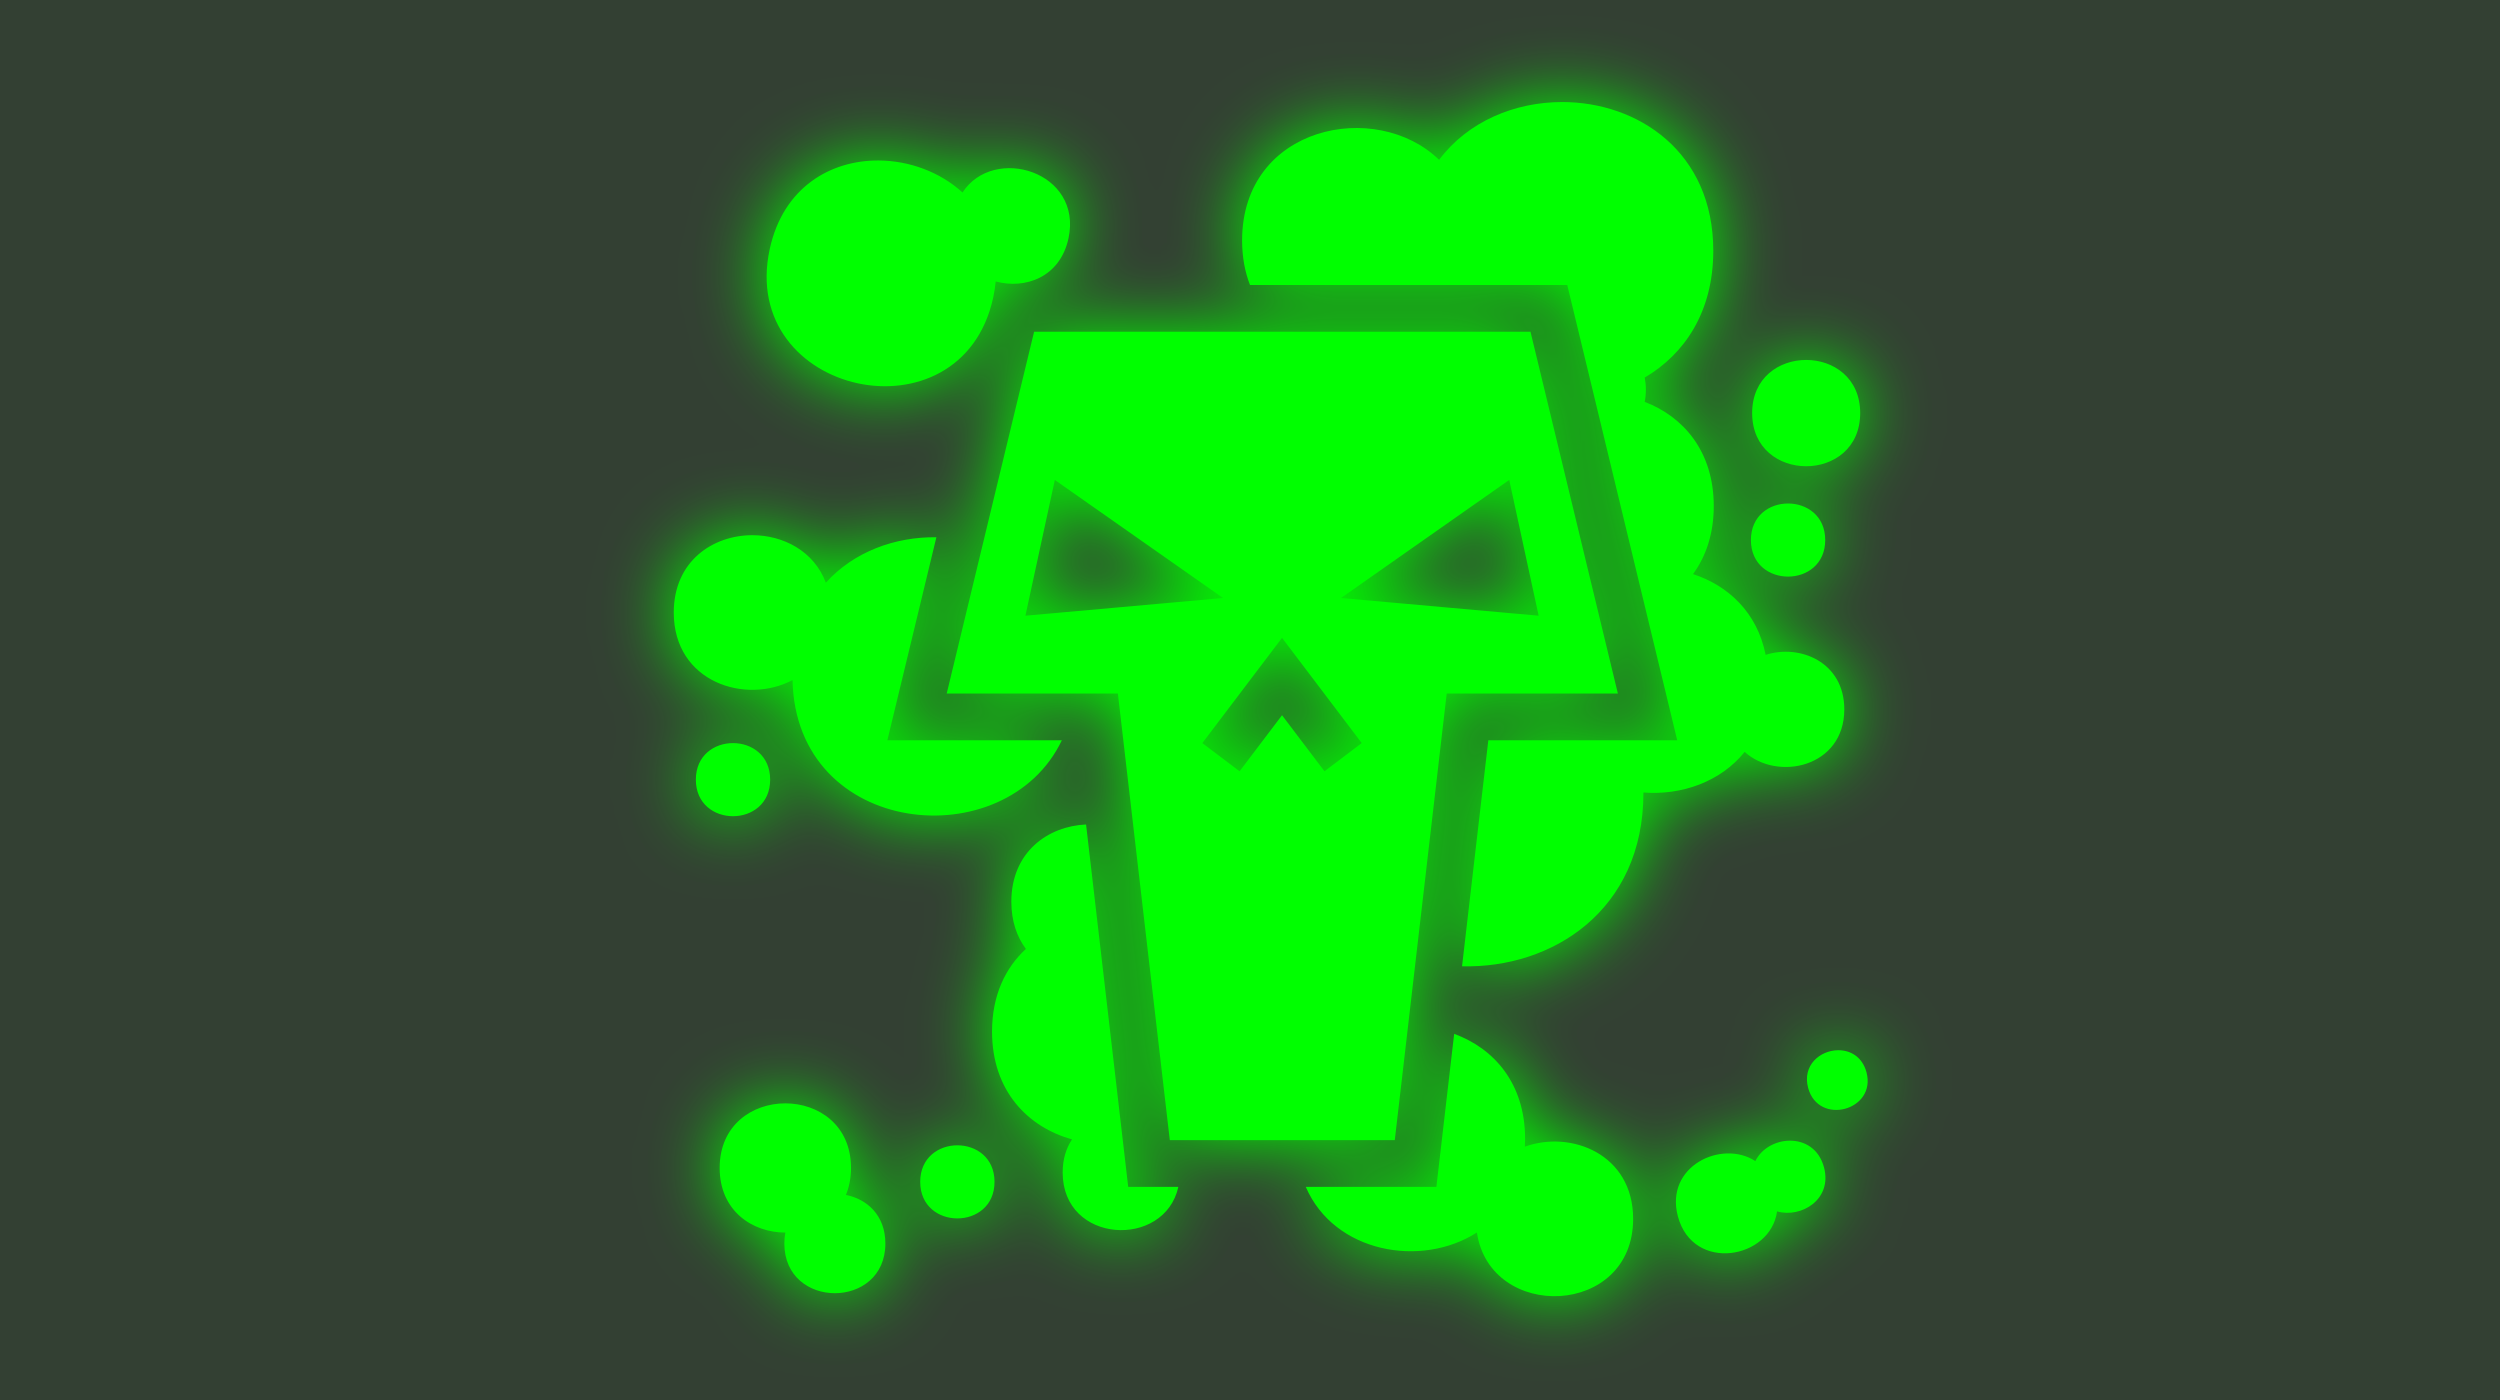
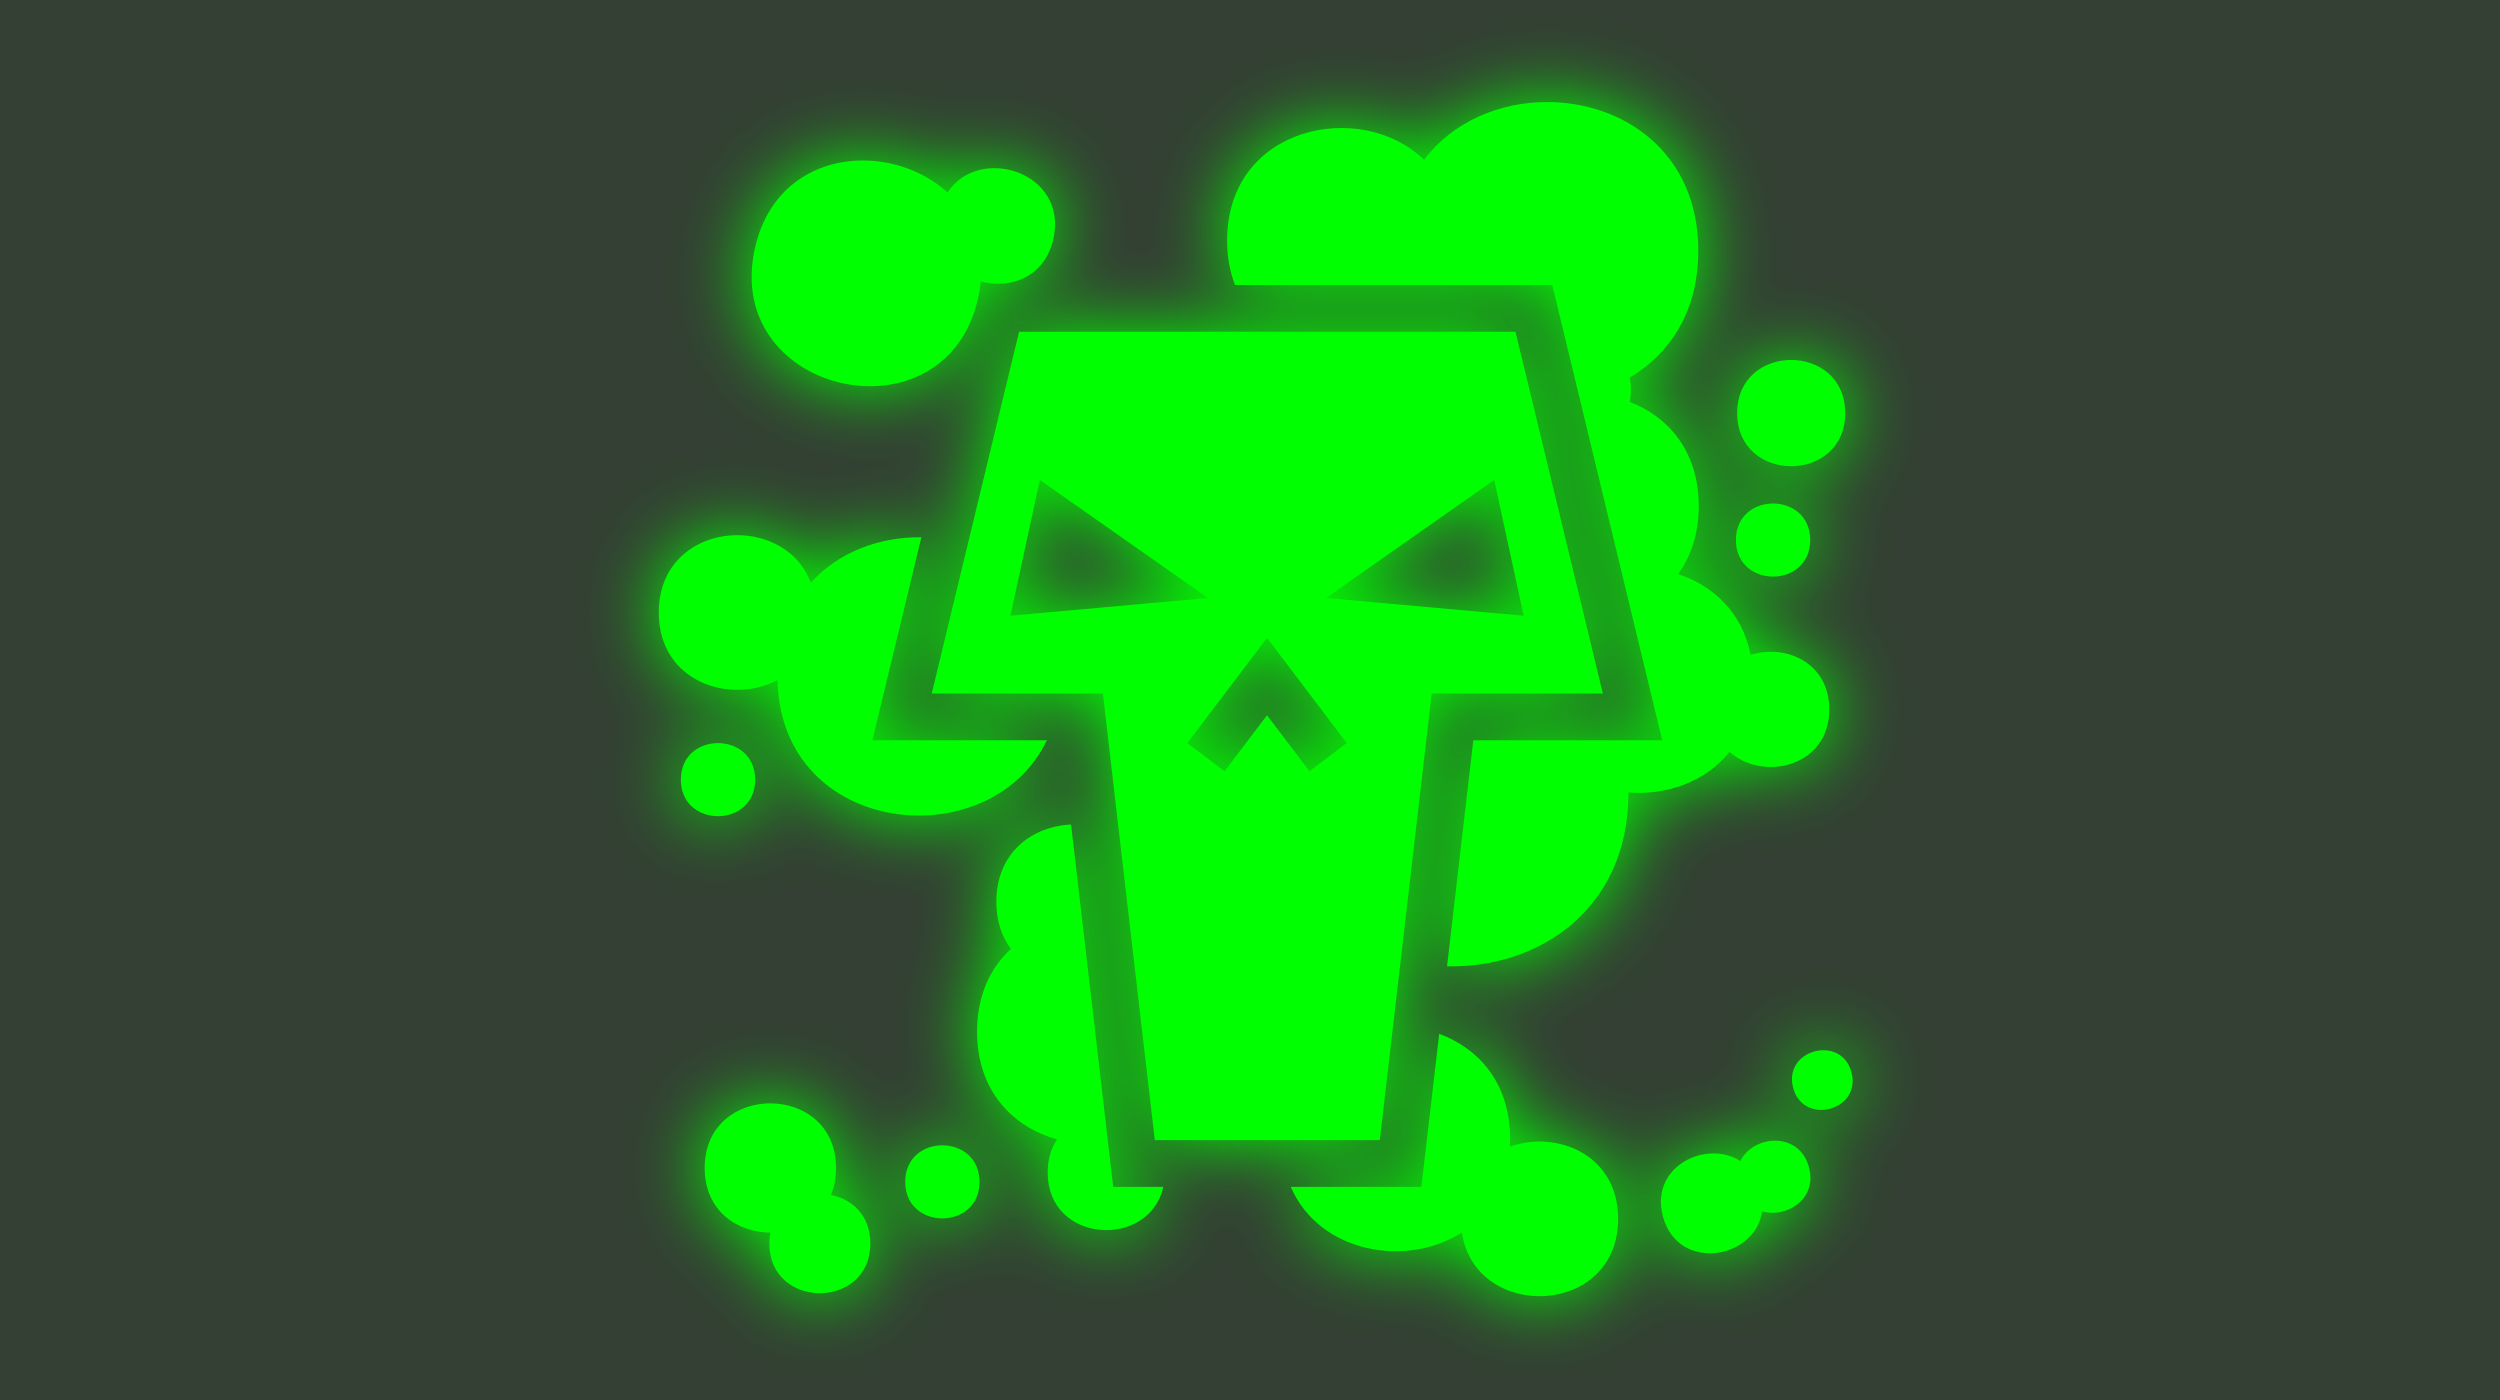
<svg xmlns="http://www.w3.org/2000/svg" viewBox="0 0 1000 560" version="1.1" id="svg21" width="1000" height="560">
  <defs id="defs13">
    <filter id="shadow-1" height="3" width="3" x="-1" y="-1">
      <feFlood flood-color="#0f0" result="flood" id="feFlood2" />
      <feComposite in="flood" in2="SourceGraphic" operator="atop" result="composite" id="feComposite4" />
      <feGaussianBlur in="composite" stdDeviation="15" result="blur" id="feGaussianBlur6" />
      <feOffset result="offset" id="feOffset8" />
      <feComposite in="SourceGraphic" in2="offset" operator="over" id="feComposite10" />
    </filter>
  </defs>
  <path d="M 0,0 H 1005 V 560 H 0 Z" id="path15" style="fill:#334033;fill-opacity:1;stroke-width:1.465" />
-   <g class="" id="g19" transform="translate(252.824,24.499)" style="filter:url(#shadow-1)">
-     <path d="m 372.03,16.318 c -18.85,0 -37.693,7.71 -49.214,23.125 -25.114,-24.456 -78.796,-13.708 -78.796,32.248 0,6.683 1.14,12.617 3.156,17.81 h 126.906 l 43.98,182.098 h -75.558 l -10.514,90.42 c 35.93,0.896 72.553,-22.212 72.553,-69.356 l -0.002,-0.164 c 15.128,1.198 30.85,-4.22 40.5,-16.244 13.076,11.892 39.855,6.224 39.855,-17.014 0,-18.95 -17.805,-26.2 -31.47,-21.79 -3.356,-17.022 -15.09,-27.788 -29.05,-32.307 5.138,-7.003 8.3,-16.072 8.3,-27.213 0,-21.872 -12.166,-35.76 -27.618,-41.682 0.302,-1.52 0.466,-3.144 0.466,-4.875 0,-1.72 -0.164,-3.333 -0.462,-4.844 15.914,-9.37 27.426,-26.276 27.426,-50.74 0,-39.647 -30.228,-59.47 -60.457,-59.472 z M 98.7,39.695 c -19.232,-0.137 -38.25,10.7 -43.63,35.428 -12.75,58.617 76.628,78.058 89.38,19.44 0.482,-2.216 0.8,-4.37 1,-6.473 11.744,3.185 25.72,-1.606 29.114,-17.207 5.824,-26.77 -29.91,-37.59 -42.388,-18.38 -8.952,-8.2 -21.255,-12.72 -33.475,-12.808 z m 62.116,68.494 -34.956,144.721 h 68.466 l 20.772,178.64 h 89.992 l 20.77,-178.64 h 68.464 L 359.37,108.19 H 160.815 Z m 308.83,11.29 c -10.803,0 -21.607,7.087 -21.607,21.258 0,28.343 43.214,28.343 43.214,0 0,-14.17 -10.804,-21.258 -21.608,-21.258 z m -300.536,47.998 67.292,47.228 -79.062,7.078 z m 181.753,0 11.772,54.306 -79.063,-7.078 67.29,-47.228 z m 111.537,9.42 c -7.432,0 -14.863,4.875 -14.863,14.623 0,19.495 29.727,19.495 29.727,0 0,-9.748 -7.432,-14.624 -14.864,-14.624 z M 48.125,189.58 c -15.72,0 -31.443,10.31 -31.443,30.93 0,27.956 28.893,36.956 47.51,27.01 1.29,63.073 85.368,71.095 107.73,24.076 h -69.8 l 19.61,-81.192 C 105.236,190.158 88.628,196.216 77.52,208.588 72.768,195.918 60.448,189.58 48.125,189.58 Z m 211.865,41.053 31.88,42.1 -14.9,11.283 -16.982,-22.428 -16.984,22.428 -14.9,-11.284 31.886,-42.1 z M 40.38,272.738 c -7.433,0 -14.864,4.872 -14.864,14.62 0,19.5 29.726,19.5 29.726,0 0,-9.746 -7.432,-14.62 -14.863,-14.62 z m 141.222,32.56 c -15.187,0.658 -29.89,10.956 -29.89,30.897 0,7.752 2.22,14.044 5.83,18.88 -8.155,7.493 -13.548,18.505 -13.548,33.058 0,23.906 14.53,38.272 32.004,43.125 -2.34,3.485 -3.756,7.896 -3.756,13.238 0,28.692 40.822,30.603 46.274,5.742 h -20.06 z m 147.244,83.747 -7.116,61.193 h -52.253 c 11.388,26.444 46.265,32.527 68.462,18.252 5.28,35.71 62.494,33.894 62.494,-5.445 0,-25.93 -24.858,-35.552 -43.317,-28.875 0.058,-1.037 0.096,-2.087 0.096,-3.162 0,-22.225 -12.56,-36.207 -28.367,-41.963 z m 153.53,6.543 c -7.142,0.088 -14.38,5.985 -11.946,15.072 4.1,15.304 27.436,9.05 23.336,-6.254 -1.666,-6.22 -6.505,-8.878 -11.39,-8.818 z M 61.312,416.842 c -13.135,0 -26.27,8.613 -26.27,25.842 0,17.23 13.14,25.846 26.275,25.843 -0.26,1.37 -0.404,2.828 -0.404,4.38 0,26.502 40.41,26.502 40.41,0 0,-11.306 -7.355,-17.772 -15.787,-19.432 1.3,-3.116 2.045,-6.71 2.045,-10.79 0,-17.23 -13.135,-25.843 -26.27,-25.843 z M 463,431.766 c -5.583,0.068 -11.202,3.082 -13.688,8.17 -13.404,-8.747 -36.365,2.018 -30.974,22.14 6.044,22.56 37.068,17.112 39.658,-2.02 9.654,2.782 22.22,-4.778 18.775,-17.632 -2.013,-7.516 -7.864,-10.73 -13.77,-10.658 z m -332.88,1.857 c -7.43,0 -14.862,4.875 -14.862,14.623 0,19.496 29.724,19.496 29.724,0 0,-9.75 -7.43,-14.623 -14.86,-14.623 z" id="path17" style="fill:#00ff00;fill-opacity:1;" />
+   <g class="" id="g19" transform="translate(246.824,24.499)" style="filter:url(#shadow-1)">
+     <path d="m 372.03,16.318 c -18.85,0 -37.693,7.71 -49.214,23.125 -25.114,-24.456 -78.796,-13.708 -78.796,32.248 0,6.683 1.14,12.617 3.156,17.81 h 126.906 l 43.98,182.098 h -75.558 l -10.514,90.42 c 35.93,0.896 72.553,-22.212 72.553,-69.356 l -0.002,-0.164 c 15.128,1.198 30.85,-4.22 40.5,-16.244 13.076,11.892 39.855,6.224 39.855,-17.014 0,-18.95 -17.805,-26.2 -31.47,-21.79 -3.356,-17.022 -15.09,-27.788 -29.05,-32.307 5.138,-7.003 8.3,-16.072 8.3,-27.213 0,-21.872 -12.166,-35.76 -27.618,-41.682 0.302,-1.52 0.466,-3.144 0.466,-4.875 0,-1.72 -0.164,-3.333 -0.462,-4.844 15.914,-9.37 27.426,-26.276 27.426,-50.74 0,-39.647 -30.228,-59.47 -60.457,-59.472 z M 98.7,39.695 c -19.232,-0.137 -38.25,10.7 -43.63,35.428 -12.75,58.617 76.628,78.058 89.38,19.44 0.482,-2.216 0.8,-4.37 1,-6.473 11.744,3.185 25.72,-1.606 29.114,-17.207 5.824,-26.77 -29.91,-37.59 -42.388,-18.38 -8.952,-8.2 -21.255,-12.72 -33.475,-12.808 z m 62.116,68.494 -34.956,144.721 h 68.466 l 20.772,178.64 h 89.992 l 20.77,-178.64 h 68.464 L 359.37,108.19 H 160.815 Z m 308.83,11.29 c -10.803,0 -21.607,7.087 -21.607,21.258 0,28.343 43.214,28.343 43.214,0 0,-14.17 -10.804,-21.258 -21.608,-21.258 z m -300.536,47.998 67.292,47.228 -79.062,7.078 z m 181.753,0 11.772,54.306 -79.063,-7.078 67.29,-47.228 z m 111.537,9.42 c -7.432,0 -14.863,4.875 -14.863,14.623 0,19.495 29.727,19.495 29.727,0 0,-9.748 -7.432,-14.624 -14.864,-14.624 z M 48.125,189.58 c -15.72,0 -31.443,10.31 -31.443,30.93 0,27.956 28.893,36.956 47.51,27.01 1.29,63.073 85.368,71.095 107.73,24.076 h -69.8 l 19.61,-81.192 C 105.236,190.158 88.628,196.216 77.52,208.588 72.768,195.918 60.448,189.58 48.125,189.58 Z m 211.865,41.053 31.88,42.1 -14.9,11.283 -16.982,-22.428 -16.984,22.428 -14.9,-11.284 31.886,-42.1 z M 40.38,272.738 c -7.433,0 -14.864,4.872 -14.864,14.62 0,19.5 29.726,19.5 29.726,0 0,-9.746 -7.432,-14.62 -14.863,-14.62 z m 141.222,32.56 c -15.187,0.658 -29.89,10.956 -29.89,30.897 0,7.752 2.22,14.044 5.83,18.88 -8.155,7.493 -13.548,18.505 -13.548,33.058 0,23.906 14.53,38.272 32.004,43.125 -2.34,3.485 -3.756,7.896 -3.756,13.238 0,28.692 40.822,30.603 46.274,5.742 h -20.06 z m 147.244,83.747 -7.116,61.193 h -52.253 c 11.388,26.444 46.265,32.527 68.462,18.252 5.28,35.71 62.494,33.894 62.494,-5.445 0,-25.93 -24.858,-35.552 -43.317,-28.875 0.058,-1.037 0.096,-2.087 0.096,-3.162 0,-22.225 -12.56,-36.207 -28.367,-41.963 z m 153.53,6.543 c -7.142,0.088 -14.38,5.985 -11.946,15.072 4.1,15.304 27.436,9.05 23.336,-6.254 -1.666,-6.22 -6.505,-8.878 -11.39,-8.818 z M 61.312,416.842 c -13.135,0 -26.27,8.613 -26.27,25.842 0,17.23 13.14,25.846 26.275,25.843 -0.26,1.37 -0.404,2.828 -0.404,4.38 0,26.502 40.41,26.502 40.41,0 0,-11.306 -7.355,-17.772 -15.787,-19.432 1.3,-3.116 2.045,-6.71 2.045,-10.79 0,-17.23 -13.135,-25.843 -26.27,-25.843 z M 463,431.766 c -5.583,0.068 -11.202,3.082 -13.688,8.17 -13.404,-8.747 -36.365,2.018 -30.974,22.14 6.044,22.56 37.068,17.112 39.658,-2.02 9.654,2.782 22.22,-4.778 18.775,-17.632 -2.013,-7.516 -7.864,-10.73 -13.77,-10.658 z m -332.88,1.857 c -7.43,0 -14.862,4.875 -14.862,14.623 0,19.496 29.724,19.496 29.724,0 0,-9.75 -7.43,-14.623 -14.86,-14.623 z" id="path17" style="fill:#00ff00;fill-opacity:1" />
  </g>
</svg>
